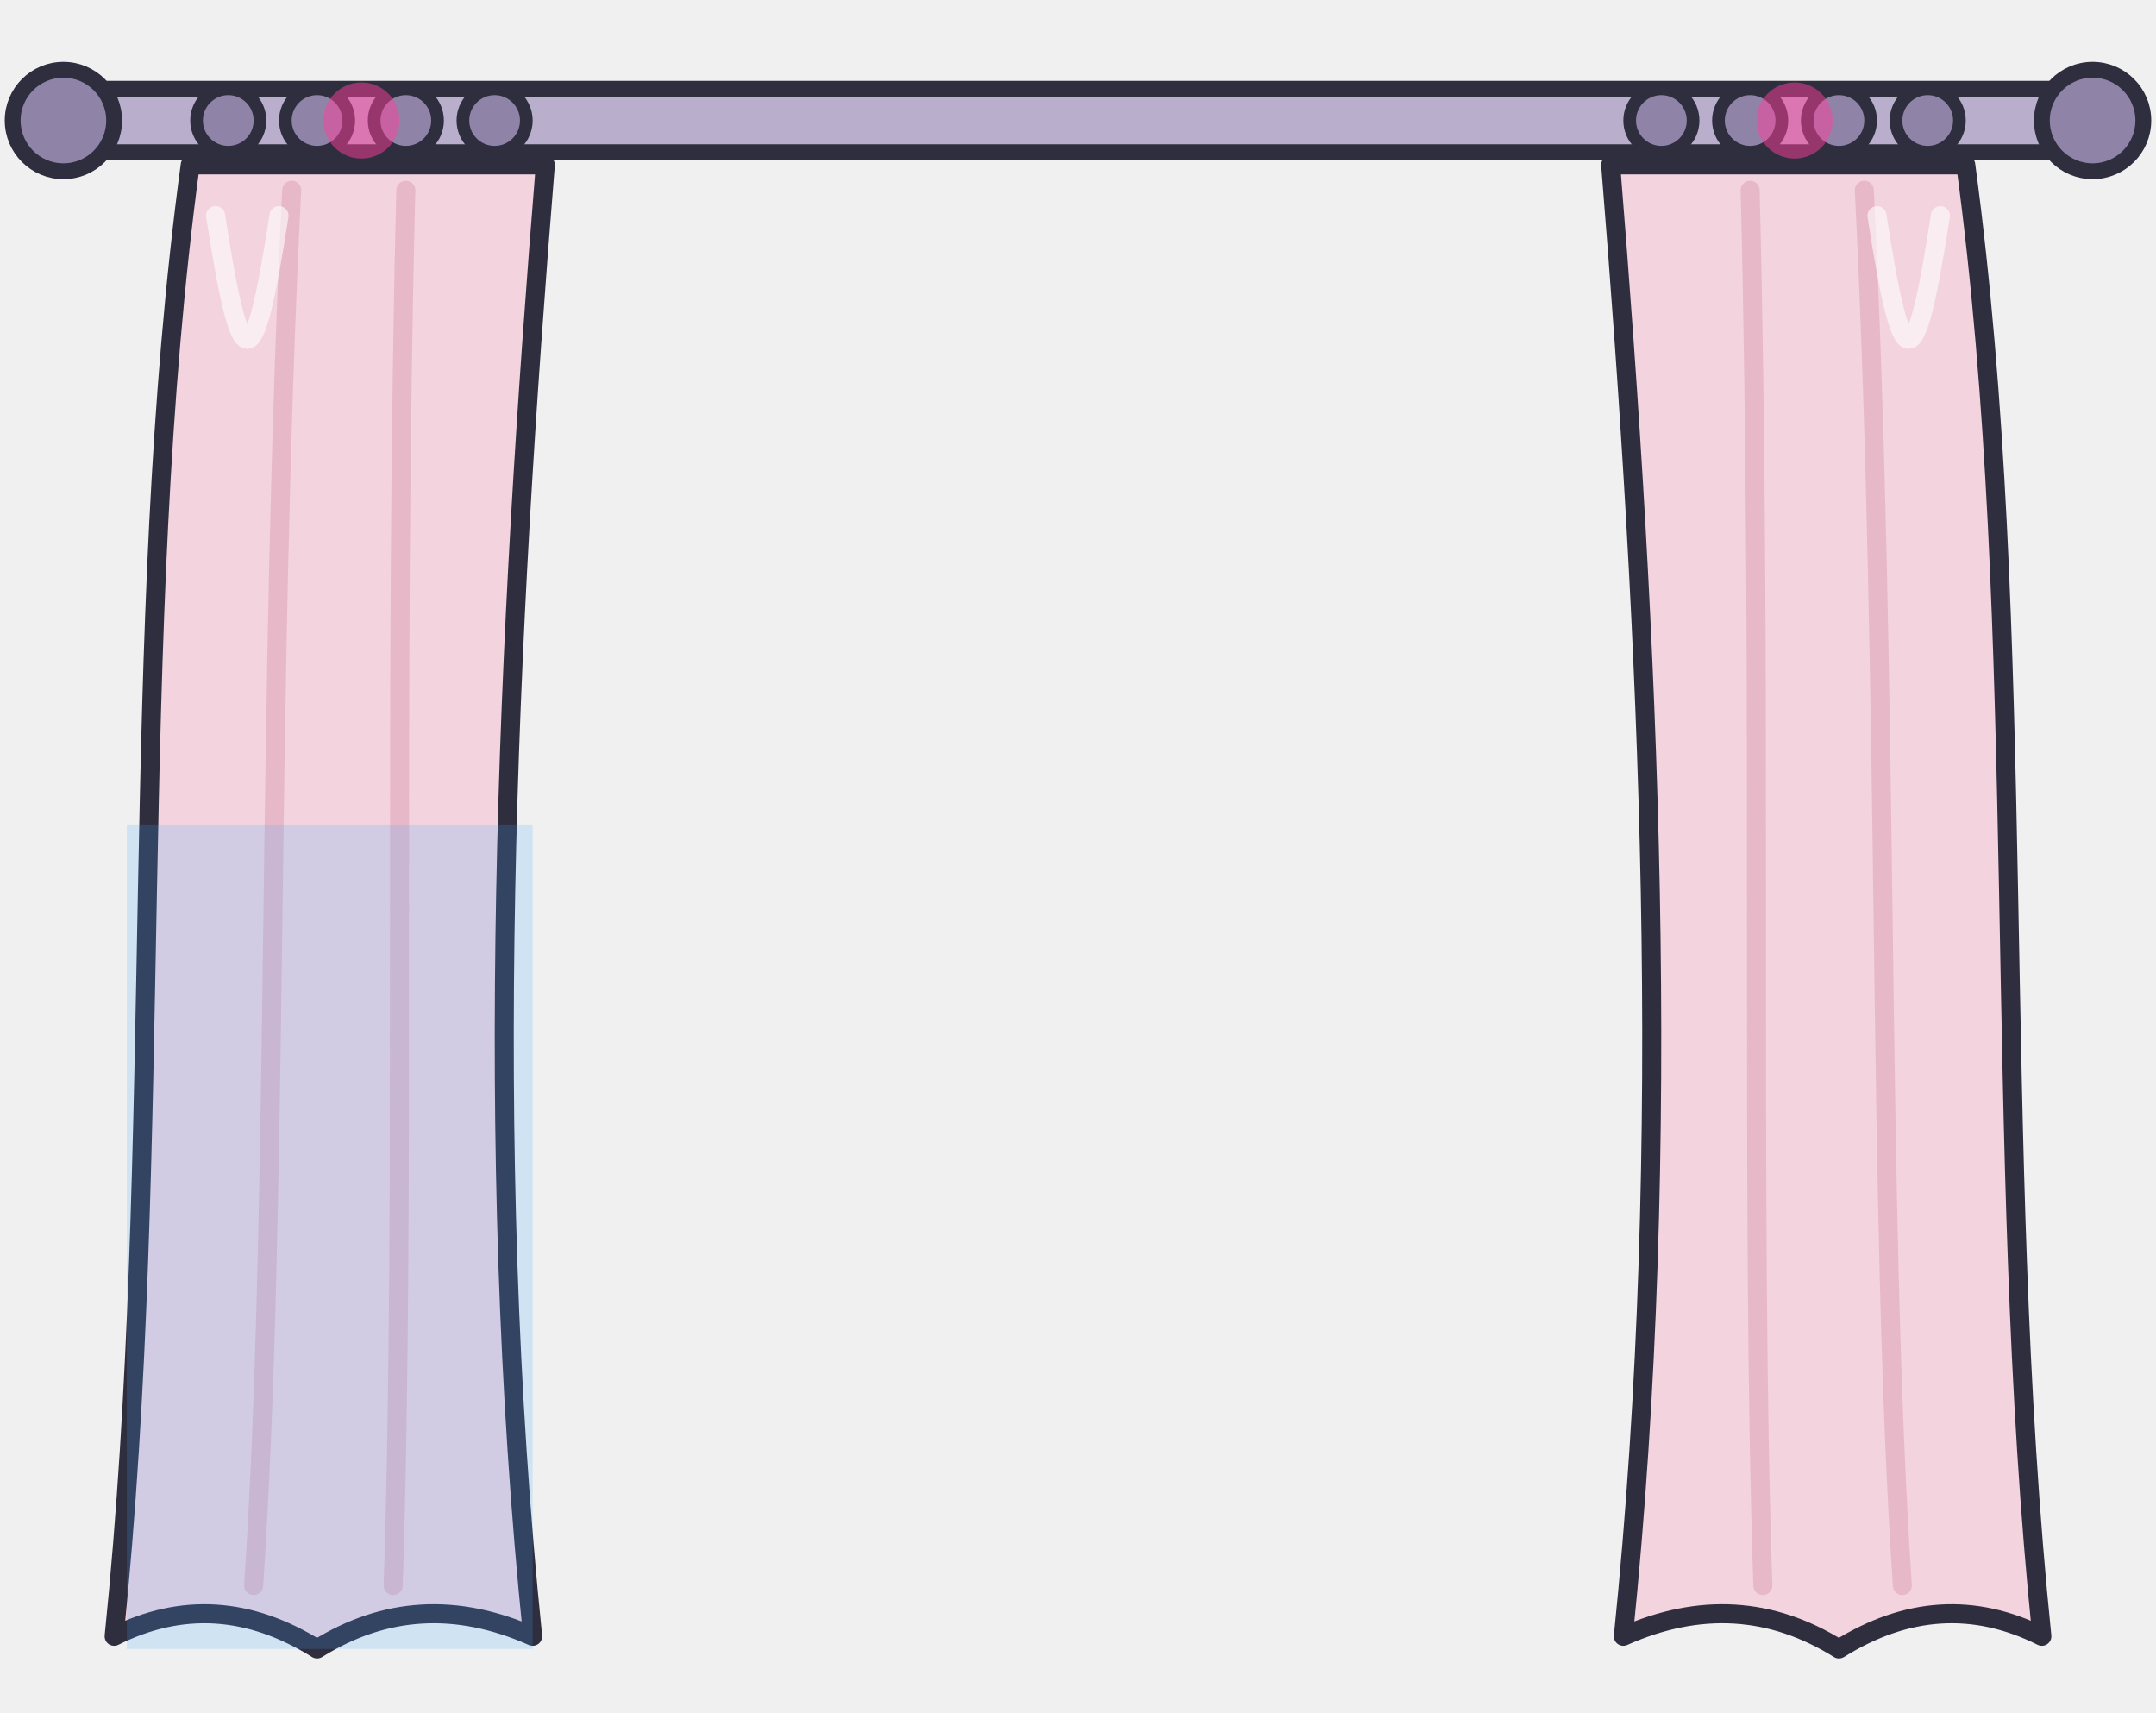
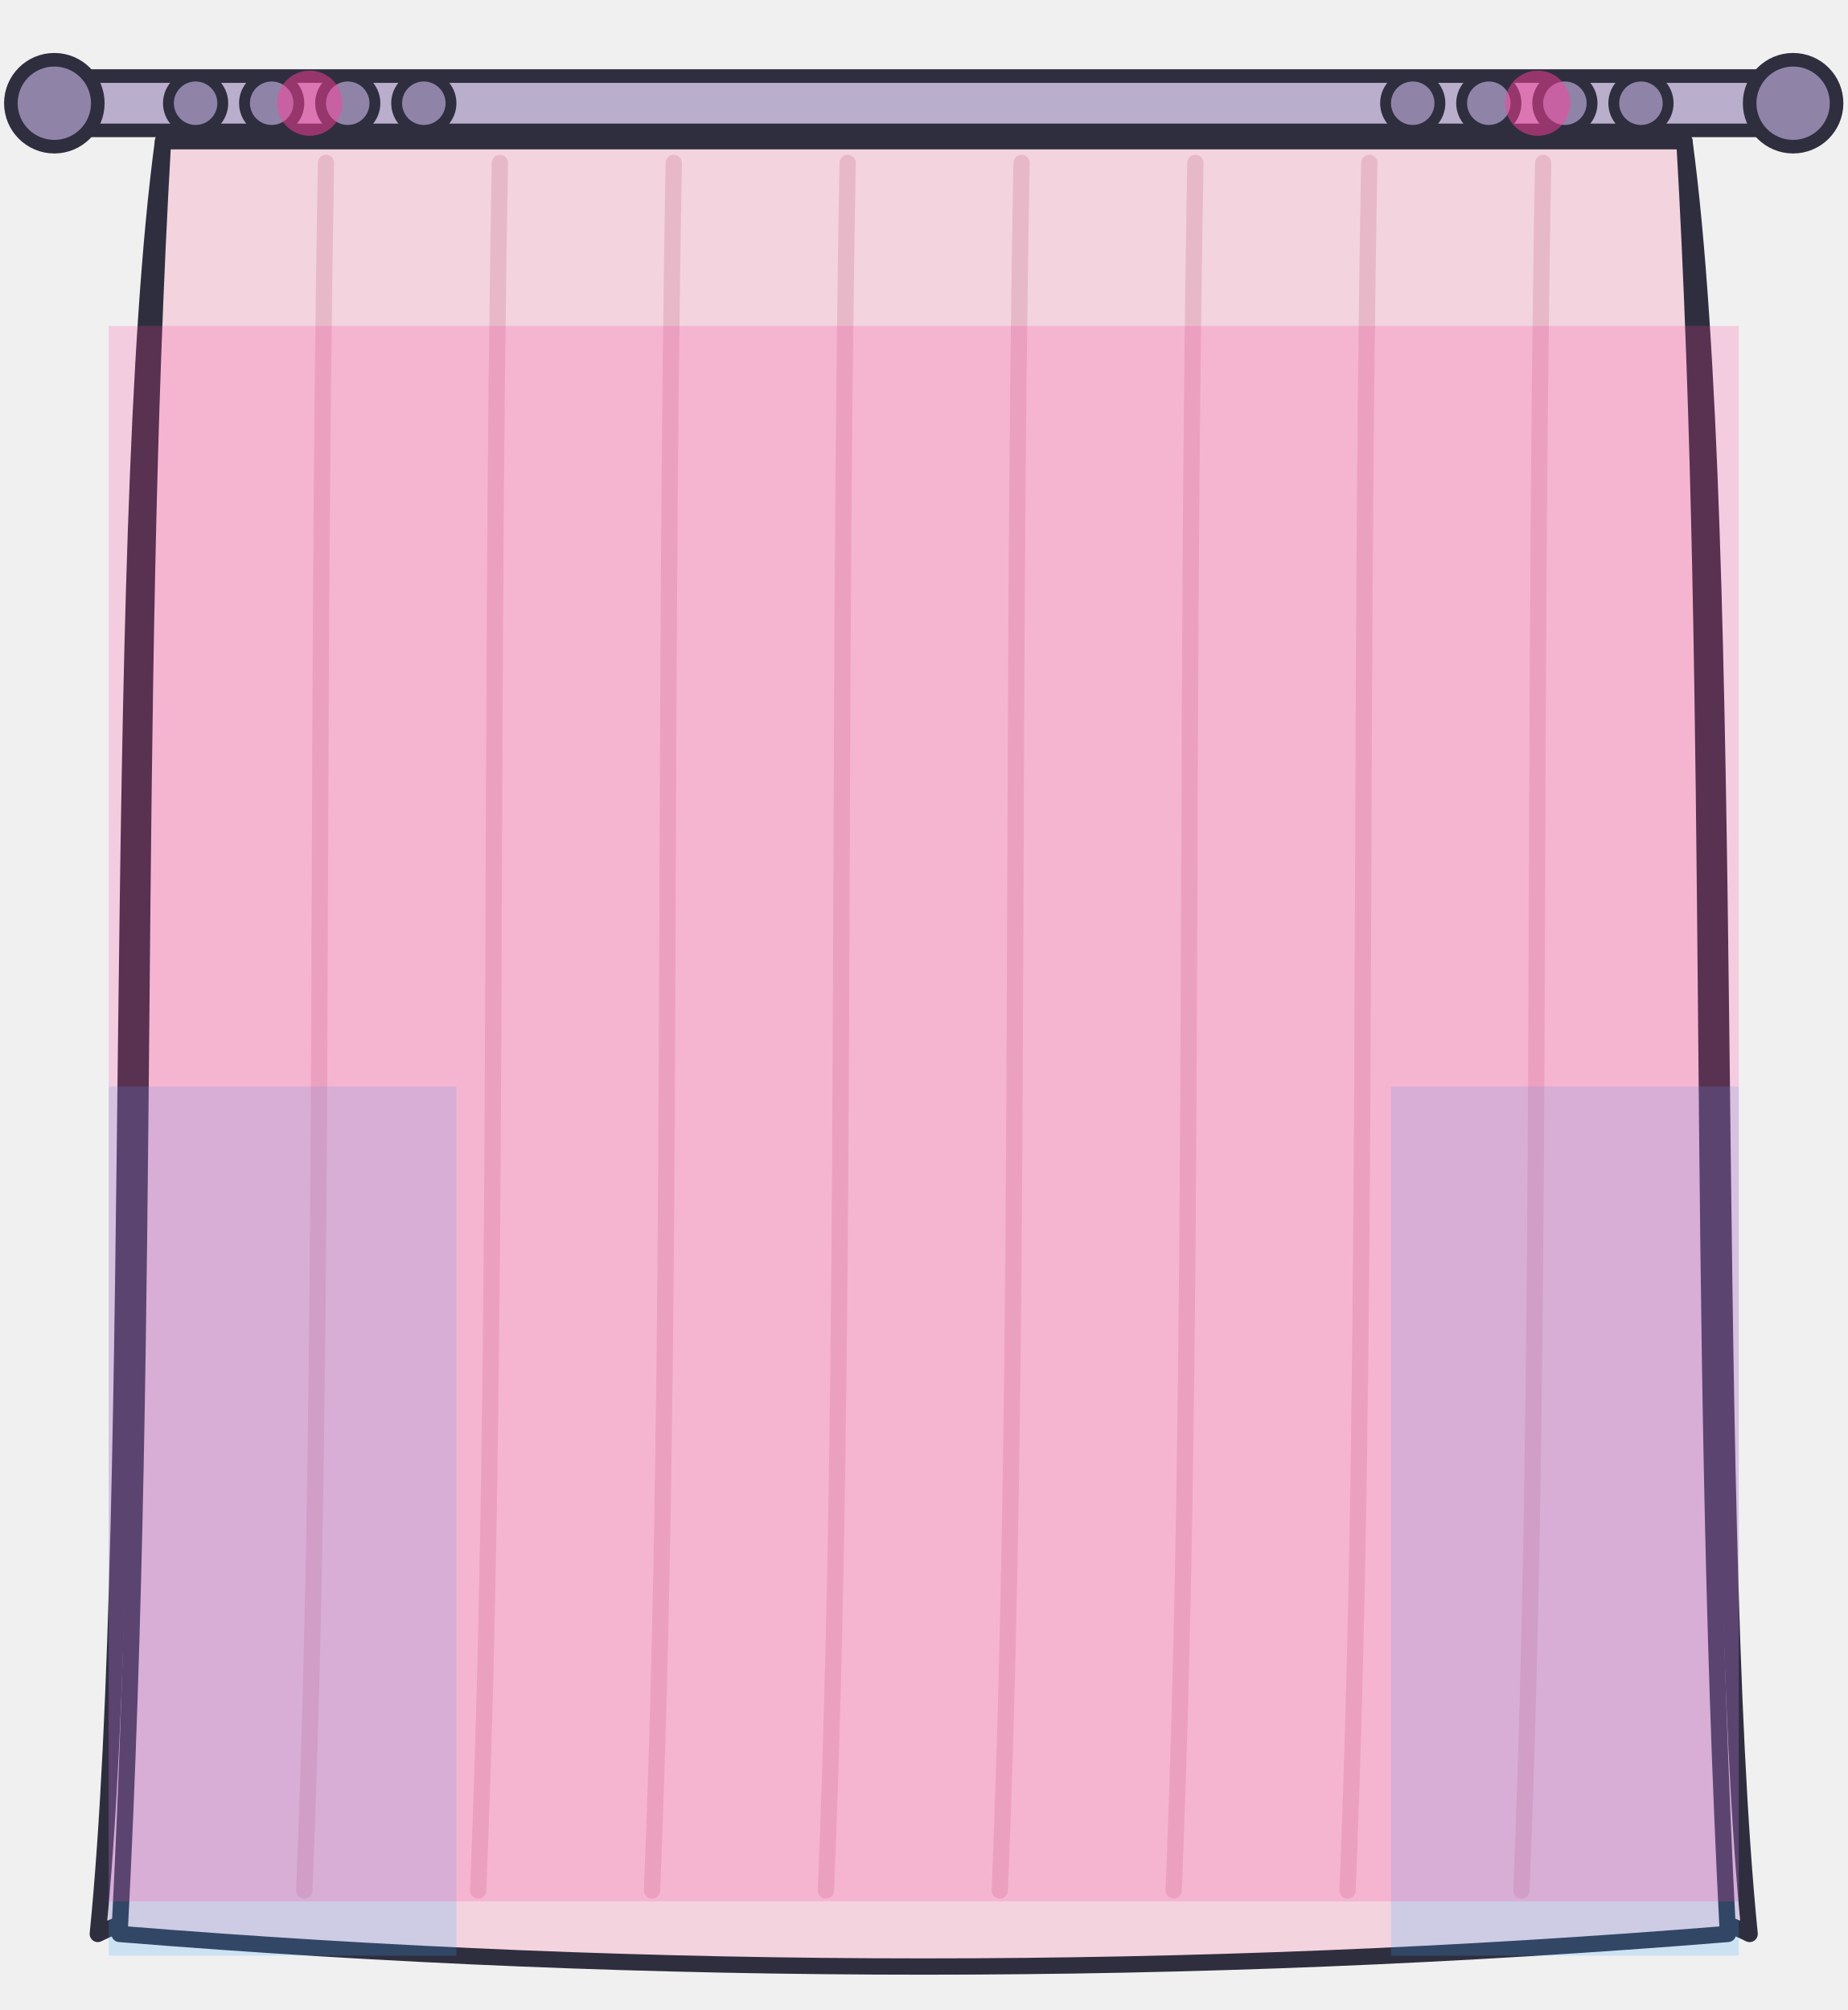
- <svg xmlns="http://www.w3.org/2000/svg" viewBox="0 0 340 270" width="340" height="270">
+ <svg xmlns="http://www.w3.org/2000/svg" viewBox="0 0 340 370" width="340" height="370">
  <g id="tyč">
-     <rect x="10" y="14" width="320" height="10" rx="5" fill="#B9AECB" stroke="#2F2E3F" stroke-width="2.5" />
-     <circle cx="10" cy="19" r="8" fill="#8F84A8" stroke="#2F2E3F" stroke-width="2.5" />
-     <circle cx="330" cy="19" r="8" fill="#8F84A8" stroke="#2F2E3F" stroke-width="2.5" />
+     <rect x="10" y="14" width="320" height="10" rx="5" fill="#B9AECB" stroke="#2F2E3F" stroke-width="2.5" stroke-linejoin="round" stroke-linecap="round" />
+     <circle cx="10" cy="19" r="8" fill="#8F84A8" stroke="#2F2E3F" stroke-width="2.5" stroke-linejoin="round" stroke-linecap="round" />
+     <circle cx="330" cy="19" r="8" fill="#8F84A8" stroke="#2F2E3F" stroke-width="2.5" stroke-linejoin="round" stroke-linecap="round" />
  </g>
  <g id="levý díl">
-     <path d="M 30 26 C 20 100 26 180 18 258 Q 34 250 50 260 Q 66 250 84 258 C 76 180 80 100 86 26 Z" fill="#F3D3DE" stroke="#2F2E3F" stroke-width="3" stroke-linejoin="round" />
-     <path d="M 46 30 C 42 110 44 190 40 250" stroke="#E7B9C8" stroke-width="3" fill="none" stroke-linecap="round" />
-     <path d="M 64 30 C 62 110 64 190 62 250" stroke="#E7B9C8" stroke-width="3" fill="none" stroke-linecap="round" />
-     <path d="M 34 34 C 38 60 40 60 44 34" stroke="#FFFFFF" stroke-width="3" fill="none" opacity="0.6" stroke-linecap="round" />
-     <circle cx="36" cy="19" r="5" fill="#8F84A8" stroke="#2F2E3F" stroke-width="2" />
-     <circle cx="50" cy="19" r="5" fill="#8F84A8" stroke="#2F2E3F" stroke-width="2" />
-     <circle cx="64" cy="19" r="5" fill="#8F84A8" stroke="#2F2E3F" stroke-width="2" />
-     <circle cx="78" cy="19" r="5" fill="#8F84A8" stroke="#2F2E3F" stroke-width="2" />
+     <path d="M 30 26 C 20 100 26 276 18 356 Q 34 348 50 358 Q 66 348 84 356 C 76 276 80 100 86 26 Z" fill="#F3D3DE" stroke="#2F2E3F" stroke-width="3" stroke-linejoin="round" stroke-linecap="round" />
+     <path d="M 50.0 30 C 46.0 110 48.0 286 44.0 346" fill="none" stroke="#E7B9C8" stroke-width="3" stroke-linejoin="round" stroke-linecap="round" />
+     <path d="M 66.0 30 C 64.0 110 66.0 286 64.0 346" fill="none" stroke="#E7B9C8" stroke-width="3" stroke-linejoin="round" stroke-linecap="round" />
+     <path d="M 34 34 C 38 60 40 60 44 34" fill="none" stroke="#FFFFFF" stroke-width="3" stroke-linejoin="round" stroke-linecap="round" opacity="0.6" />
+     <circle cx="36" cy="19" r="5" fill="#8F84A8" stroke="#2F2E3F" stroke-width="2" stroke-linejoin="round" stroke-linecap="round" />
+     <circle cx="50" cy="19" r="5" fill="#8F84A8" stroke="#2F2E3F" stroke-width="2" stroke-linejoin="round" stroke-linecap="round" />
+     <circle cx="64" cy="19" r="5" fill="#8F84A8" stroke="#2F2E3F" stroke-width="2" stroke-linejoin="round" stroke-linecap="round" />
+     <circle cx="78" cy="19" r="5" fill="#8F84A8" stroke="#2F2E3F" stroke-width="2" stroke-linejoin="round" stroke-linecap="round" />
  </g>
  <g id="pravý díl">
-     <path d="M 310 26 C 320 100 314 180 322 258 Q 306 250 290 260 Q 274 250 256 258 C 264 180 260 100 254 26 Z" fill="#F3D3DE" stroke="#2F2E3F" stroke-width="3" stroke-linejoin="round" />
-     <path d="M 294 30 C 298 110 296 190 300 250" stroke="#E7B9C8" stroke-width="3" fill="none" stroke-linecap="round" />
-     <path d="M 276 30 C 278 110 276 190 278 250" stroke="#E7B9C8" stroke-width="3" fill="none" stroke-linecap="round" />
-     <path d="M 306 34 C 302 60 300 60 296 34" stroke="#FFFFFF" stroke-width="3" fill="none" opacity="0.6" stroke-linecap="round" />
-     <circle cx="304" cy="19" r="5" fill="#8F84A8" stroke="#2F2E3F" stroke-width="2" />
-     <circle cx="290" cy="19" r="5" fill="#8F84A8" stroke="#2F2E3F" stroke-width="2" />
-     <circle cx="276" cy="19" r="5" fill="#8F84A8" stroke="#2F2E3F" stroke-width="2" />
-     <circle cx="262" cy="19" r="5" fill="#8F84A8" stroke="#2F2E3F" stroke-width="2" />
+     <path d="M 310 26 C 320 100 314 276 322 356 Q 306 348 290 358 Q 274 348 256 356 C 264 276 260 100 254 26 Z" fill="#F3D3DE" stroke="#2F2E3F" stroke-width="3" stroke-linejoin="round" stroke-linecap="round" />
+     <path d="M 274.0 30 C 270.0 110 272.0 286 268.0 346" fill="none" stroke="#E7B9C8" stroke-width="3" stroke-linejoin="round" stroke-linecap="round" />
+     <path d="M 290.0 30 C 288.0 110 290.0 286 288.0 346" fill="none" stroke="#E7B9C8" stroke-width="3" stroke-linejoin="round" stroke-linecap="round" />
+     <path d="M 306 34 C 302 60 300 60 296 34" fill="none" stroke="#FFFFFF" stroke-width="3" stroke-linejoin="round" stroke-linecap="round" opacity="0.6" />
+     <circle cx="260" cy="19" r="5" fill="#8F84A8" stroke="#2F2E3F" stroke-width="2" stroke-linejoin="round" stroke-linecap="round" />
+     <circle cx="274" cy="19" r="5" fill="#8F84A8" stroke="#2F2E3F" stroke-width="2" stroke-linejoin="round" stroke-linecap="round" />
+     <circle cx="288" cy="19" r="5" fill="#8F84A8" stroke="#2F2E3F" stroke-width="2" stroke-linejoin="round" stroke-linecap="round" />
+     <circle cx="302" cy="19" r="5" fill="#8F84A8" stroke="#2F2E3F" stroke-width="2" stroke-linejoin="round" stroke-linecap="round" />
  </g>
-   <rect id="@úkryt" x="20" y="130" width="64" height="130" fill="#3DA9FF" opacity="0.18" />
+   <g id="stav: zatažená" data-state="hidden">
+     <path d="M 30 26 C 24 130 28 240 22 356 Q 170 368 318 356 C 312 240 316 130 310 26 Z" fill="#F3D3DE" stroke="#2F2E3F" stroke-width="3" stroke-linejoin="round" stroke-linecap="round" />
+     <path d="M 60 30 C 58 140 60 250 56 348" fill="none" stroke="#E7B9C8" stroke-width="3" stroke-linejoin="round" stroke-linecap="round" />
+     <path d="M 92 30 C 90 140 92 250 88 348" fill="none" stroke="#E7B9C8" stroke-width="3" stroke-linejoin="round" stroke-linecap="round" />
+     <path d="M 124 30 C 122 140 124 250 120 348" fill="none" stroke="#E7B9C8" stroke-width="3" stroke-linejoin="round" stroke-linecap="round" />
+     <path d="M 156 30 C 154 140 156 250 152 348" fill="none" stroke="#E7B9C8" stroke-width="3" stroke-linejoin="round" stroke-linecap="round" />
+     <path d="M 188 30 C 186 140 188 250 184 348" fill="none" stroke="#E7B9C8" stroke-width="3" stroke-linejoin="round" stroke-linecap="round" />
+     <path d="M 220 30 C 218 140 220 250 216 348" fill="none" stroke="#E7B9C8" stroke-width="3" stroke-linejoin="round" stroke-linecap="round" />
+     <path d="M 252 30 C 250 140 252 250 248 348" fill="none" stroke="#E7B9C8" stroke-width="3" stroke-linejoin="round" stroke-linecap="round" />
+     <path d="M 284 30 C 282 140 284 250 280 348" fill="none" stroke="#E7B9C8" stroke-width="3" stroke-linejoin="round" stroke-linecap="round" />
+   </g>
+   <rect id="@úkryt levá" x="20" y="200" width="64" height="160" fill="#3DA9FF" opacity="0.2" />
+   <rect id="@úkryt pravá" x="256" y="200" width="64" height="160" fill="#3DA9FF" opacity="0.2" />
  <circle id="@čep levý" cx="57" cy="19" r="6" fill="#FF3D9A" opacity="0.5" />
  <circle id="@čep pravý" cx="283" cy="19" r="6" fill="#FF3D9A" opacity="0.5" />
+   <rect id="@dotyk" x="20" y="60" width="300" height="290" fill="#FF3D9A" opacity="0.2" />
</svg>
